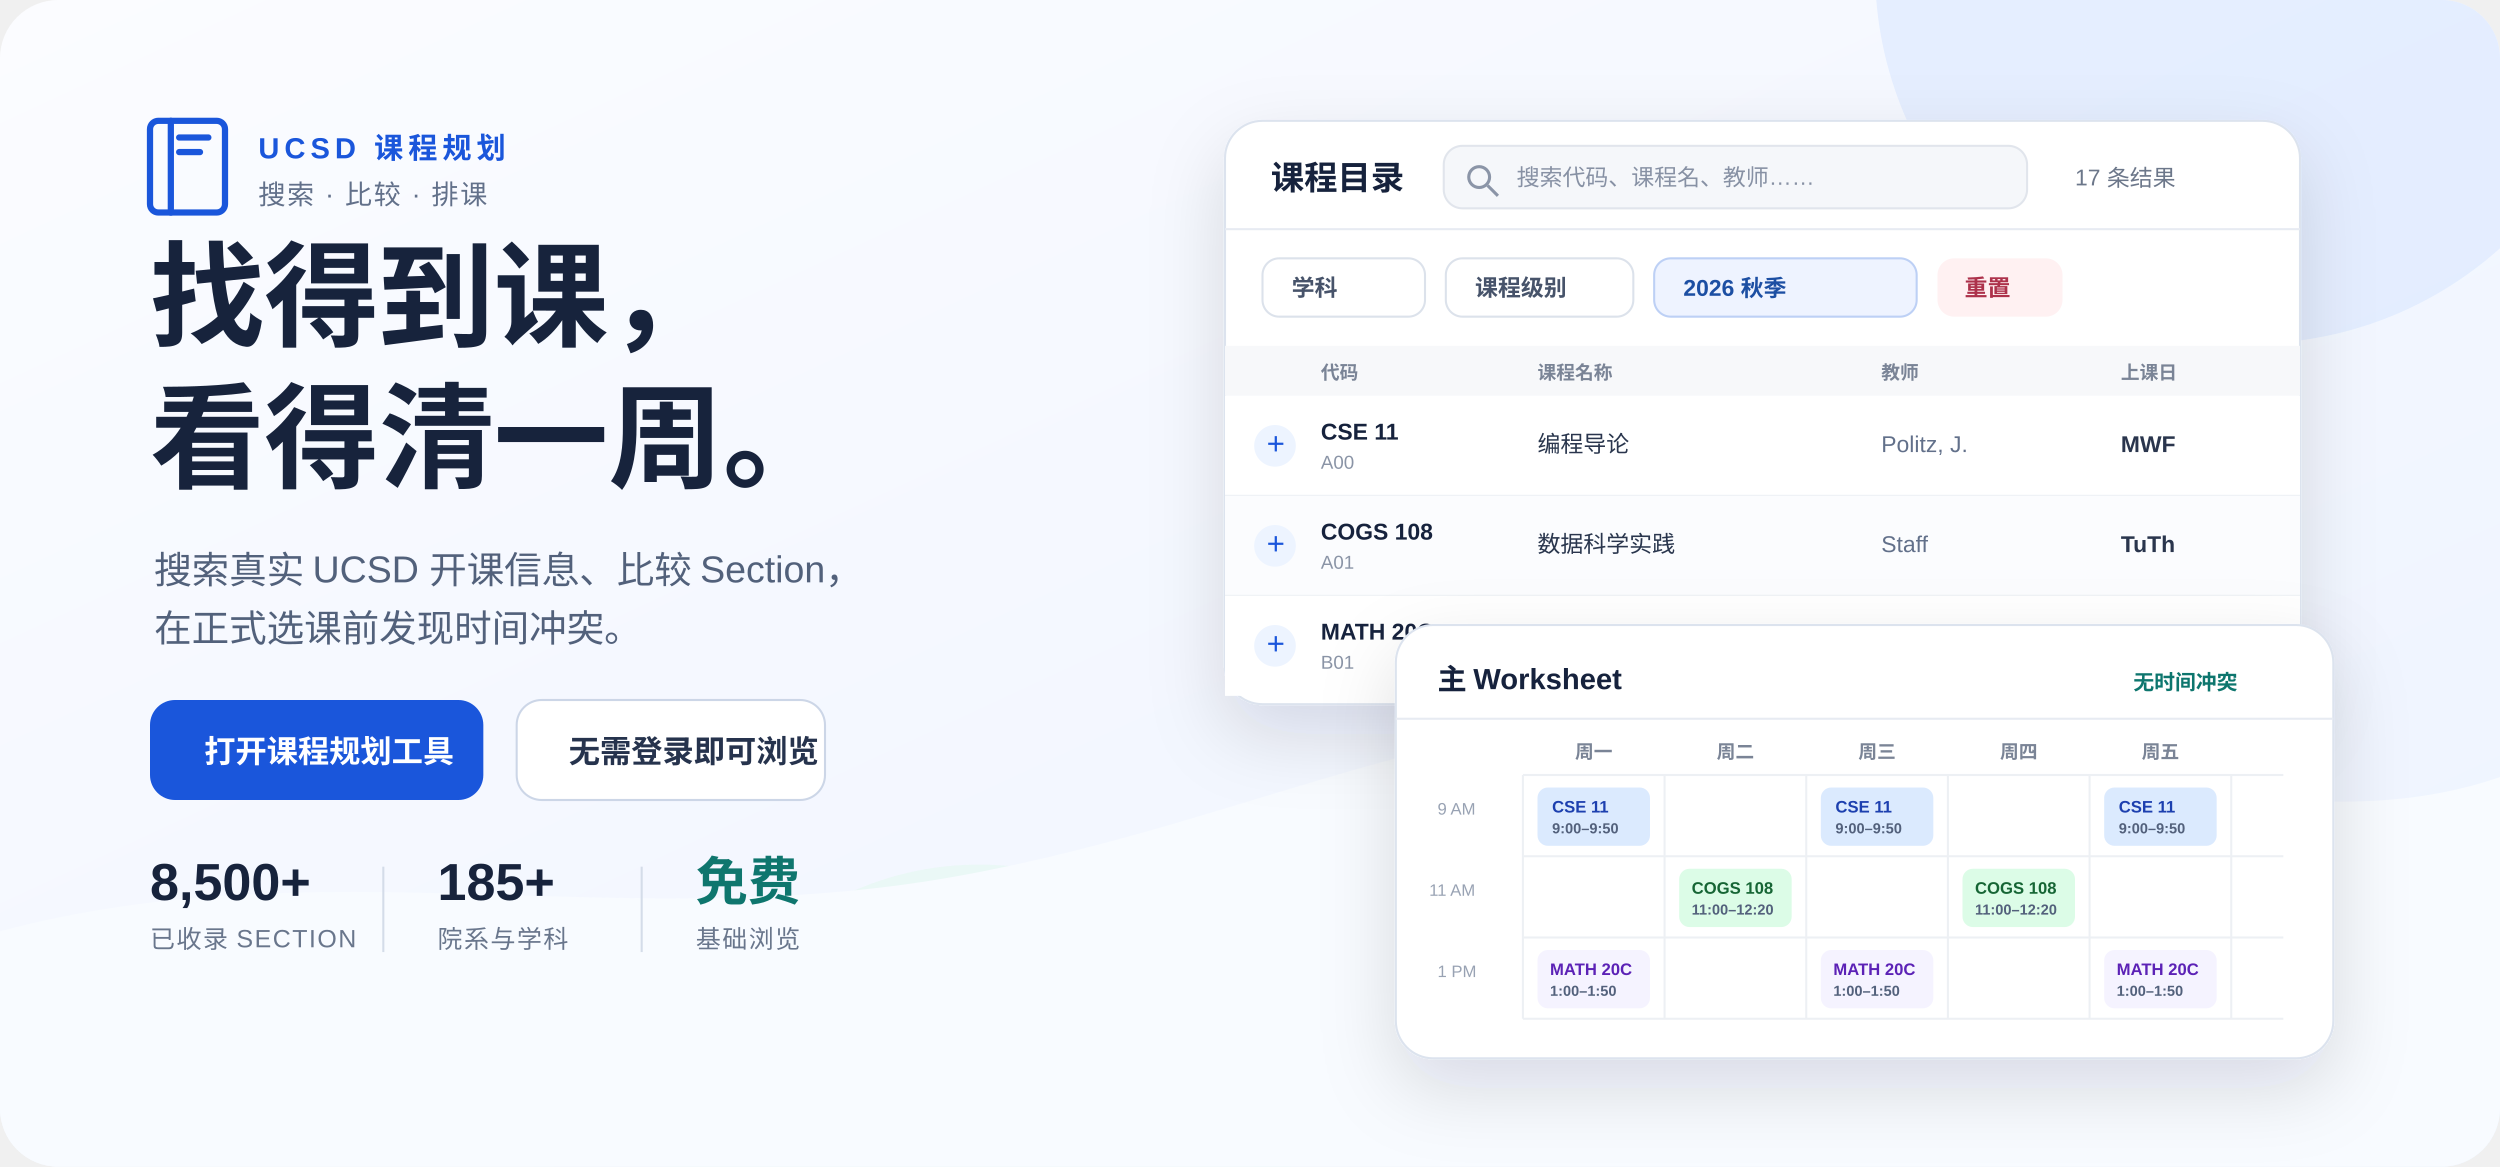
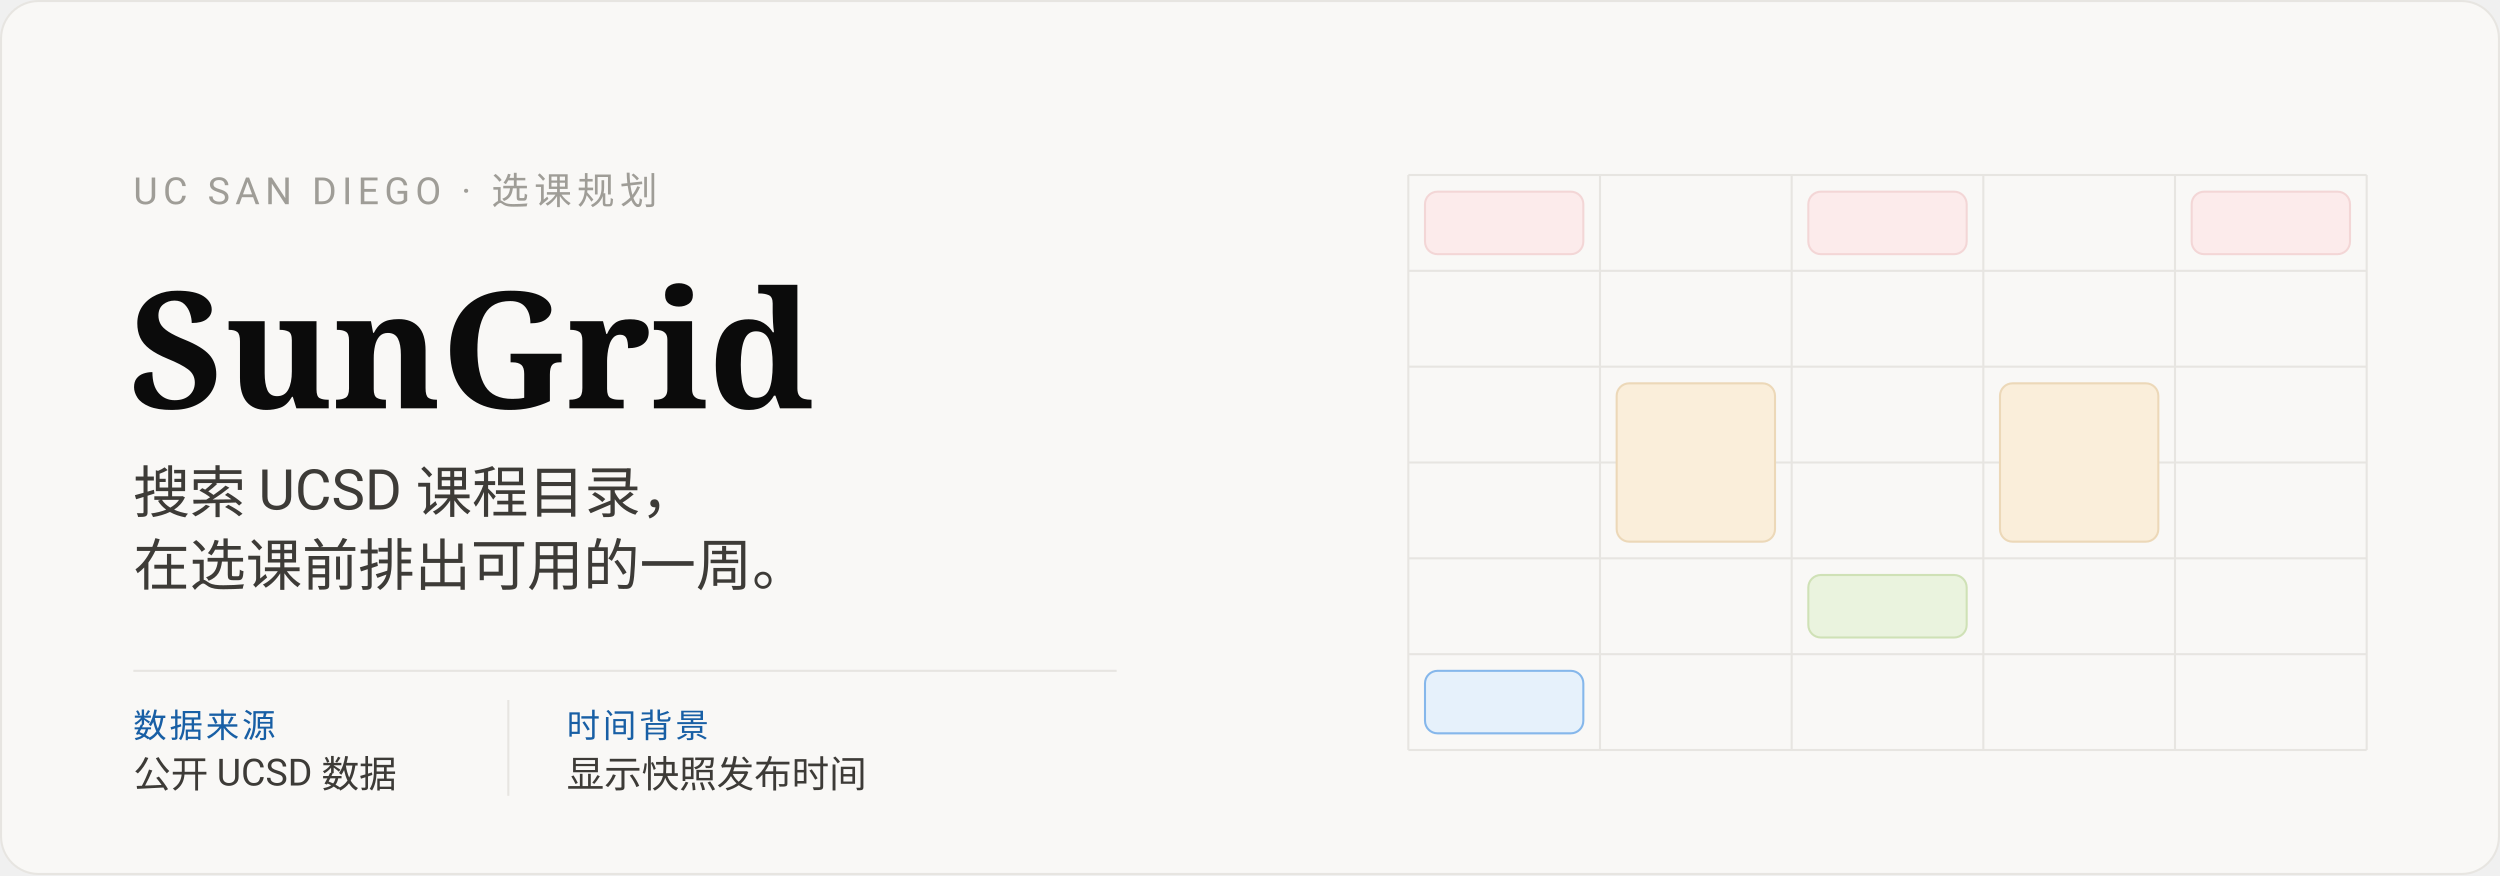
- <svg xmlns="http://www.w3.org/2000/svg" viewBox="0 0 1200 560" role="img" aria-labelledby="title desc">
-   <defs>
-     <linearGradient id="bg" x1="0" y1="0" x2="1" y2="1">
-       <stop offset="0" stop-color="#fbfcff" />
-       <stop offset="1" stop-color="#edf3ff" />
-     </linearGradient>
-     <filter id="shadow" x="-20%" y="-20%" width="140%" height="160%">
-       <feDropShadow dx="0" dy="14" stdDeviation="18" flood-color="#17233c" flood-opacity=".13" />
-     </filter>
-     <clipPath id="frame">
-       <rect width="1200" height="560" rx="28" />
-     </clipPath>
-   </defs>
-   <g clip-path="url(#frame)">
-     <rect width="1200" height="560" fill="url(#bg)" />
-     <circle cx="1080" cy="-15" r="180" fill="#dbe8ff" opacity=".65" />
-     <circle cx="470" cy="565" r="150" fill="#e7f8f3" opacity=".75" />
-     <path d="M0 447C154 406 298 449 457 421s268-101 430-71 240 48 313 23v187H0Z" fill="#f8fbff" />
-     <g transform="translate(72 58)">
-       <rect width="36" height="44" rx="4" fill="none" stroke="#1a56db" stroke-width="3" />
-       <path d="M10 0v44M14 8h14M14 15h10" stroke="#1a56db" stroke-width="3" stroke-linecap="round" />
-       <text x="52" y="18" fill="#1a56db" font-family="Arial, 'PingFang SC', 'Microsoft YaHei', sans-serif" font-size="14" font-weight="700" letter-spacing="2.4">UCSD 课程规划</text>
-       <text x="52" y="40" fill="#62708a" font-family="Arial, 'PingFang SC', 'Microsoft YaHei', sans-serif" font-size="13" letter-spacing=".8">搜索 · 比较 · 排课</text>
+ <svg xmlns="http://www.w3.org/2000/svg" width="1200" height="420" viewBox="0 0 1200 420" role="img" aria-labelledby="hero-title hero-desc">
+   <rect x="0.5" y="0.5" width="1199" height="419" rx="18" fill="#f9f8f6" stroke="#e7e5e1" />
+   <g id="week-grid">
+     <g fill="none" stroke="#e7e5e1">
+       <path d="M676 84h460" />
+       <path d="M676 130h460" />
+       <path d="M676 176h460" />
+       <path d="M676 222h460" />
+       <path d="M676 268h460" />
+       <path d="M676 314h460" />
+       <path d="M676 360h460" />
+       <path d="M676 84v276" />
+       <path d="M768 84v276" />
+       <path d="M860 84v276" />
+       <path d="M952 84v276" />
+       <path d="M1044 84v276" />
+       <path d="M1136 84v276" />
    </g>
-     <text x="72" y="162" fill="#17233c" font-family="'PingFang SC', 'Microsoft YaHei', Arial, sans-serif" font-size="55" font-weight="700">
-       <tspan x="72">找得到课，</tspan>
-       <tspan x="72" dy="68">看得清一周。</tspan>
-     </text>
-     <text x="74" y="280" fill="#52617b" font-family="Arial, 'PingFang SC', 'Microsoft YaHei', sans-serif" font-size="18">
-       <tspan x="74">搜索真实 UCSD 开课信息、比较 Section，</tspan>
-       <tspan x="74" dy="28">在正式选课前发现时间冲突。</tspan>
-     </text>
-     <g transform="translate(72 336)" font-family="Arial, 'PingFang SC', 'Microsoft YaHei', sans-serif">
-       <rect width="160" height="48" rx="12" fill="#1a56db" />
-       <text x="26" y="30" fill="#fff" font-size="15" font-weight="700">打开课程规划工具</text>
-       <rect x="176" width="148" height="48" rx="12" fill="#fff" stroke="#ccd6e7" />
-       <text x="201" y="30" fill="#26334d" font-size="15" font-weight="700">无需登录即可浏览</text>
+     <g>
+       <rect x="684" y="92" width="76" height="30" rx="6" fill="#fcebeb" stroke="#f3d6d6" />
+       <rect x="868" y="92" width="76" height="30" rx="6" fill="#fcebeb" stroke="#f3d6d6" />
+       <rect x="1052" y="92" width="76" height="30" rx="6" fill="#fcebeb" stroke="#f3d6d6" />
+       <rect x="776" y="184" width="76" height="76" rx="6" fill="#faeeda" stroke="#ecd8b8" />
+       <rect x="960" y="184" width="76" height="76" rx="6" fill="#faeeda" stroke="#ecd8b8" />
+       <rect x="868" y="276" width="76" height="30" rx="6" fill="#eaf3de" stroke="#cfe1b6" />
+       <rect x="684" y="322" width="76" height="30" rx="6" fill="#e6f1fb" stroke="#85b7eb" />
    </g>
-     <g transform="translate(72 432)" font-family="Arial, 'PingFang SC', 'Microsoft YaHei', sans-serif">
-       <text y="0" fill="#17233c" font-size="25" font-weight="700">8,500+</text>
-       <text y="23" fill="#69768c" font-size="12" letter-spacing=".7">已收录 SECTION</text>
-       <line x1="112" y1="-16" x2="112" y2="25" stroke="#d4dce9" />
-       <text x="138" y="0" fill="#17233c" font-size="25" font-weight="700">185+</text>
-       <text x="138" y="23" fill="#69768c" font-size="12" letter-spacing=".7">院系与学科</text>
-       <line x1="236" y1="-16" x2="236" y2="25" stroke="#d4dce9" />
-       <text x="262" y="0" fill="#0f766e" font-size="25" font-weight="700">免费</text>
-       <text x="262" y="23" fill="#69768c" font-size="12" letter-spacing=".7">基础浏览</text>
-     </g>
-     <g transform="translate(588 58)" filter="url(#shadow)" font-family="Arial, 'PingFang SC', 'Microsoft YaHei', sans-serif">
-       <rect width="516" height="280" rx="18" fill="#fff" stroke="#dce3ee" />
-       <path d="M0 52h516" stroke="#e7ebf2" />
-       <text x="22" y="33" fill="#17233c" font-size="16" font-weight="700">课程目录</text>
-       <rect x="105" y="12" width="280" height="30" rx="9" fill="#f5f7fa" stroke="#e1e5ec" />
-       <circle cx="122" cy="27" r="5" fill="none" stroke="#8b95a7" stroke-width="1.5" />
-       <path d="m126 31 5 5" stroke="#8b95a7" stroke-width="1.5" />
-       <text x="140" y="31" fill="#8791a4" font-size="11">搜索代码、课程名、教师……</text>
-       <text x="408" y="31" fill="#6c778a" font-size="11">17 条结果</text>
-       <g transform="translate(18 66)" font-size="11" font-weight="700">
-         <rect width="78" height="28" rx="8" fill="#fff" stroke="#dce2eb" />
-         <text x="14" y="18" fill="#46536a">学科</text>
-         <rect x="88" width="90" height="28" rx="8" fill="#fff" stroke="#dce2eb" />
-         <text x="102" y="18" fill="#46536a">课程级别</text>
-         <rect x="188" width="126" height="28" rx="8" fill="#eef3ff" stroke="#bdd0f5" />
-         <text x="202" y="18" fill="#1e4fa3">2026 秋季</text>
-         <rect x="324" width="60" height="28" rx="8" fill="#fff1f2" />
-         <text x="337" y="18" fill="#ad334c">重置</text>
-       </g>
-       <g transform="translate(0 108)">
-         <rect width="516" height="24" fill="#f7f8fa" />
-         <text x="46" y="16" fill="#7a8496" font-size="9" font-weight="700">代码</text>
-         <text x="150" y="16" fill="#7a8496" font-size="9" font-weight="700">课程名称</text>
-         <text x="315" y="16" fill="#7a8496" font-size="9" font-weight="700">教师</text>
-         <text x="430" y="16" fill="#7a8496" font-size="9" font-weight="700">上课日</text>
-       </g>
-       <g font-size="11">
-         <g transform="translate(0 132)">
-           <rect width="516" height="48" fill="#fff" />
-           <path d="M0 48h516" stroke="#edf0f4" />
-           <circle cx="24" cy="24" r="10" fill="#edf4ff" />
-           <text x="20" y="28" fill="#1a56db" font-size="15">+</text>
-           <text x="46" y="21" fill="#17233c" font-weight="700">CSE 11</text>
-           <text x="46" y="35" fill="#8a94a6" font-size="9">A00</text>
-           <text x="150" y="27" fill="#29364d">编程导论</text>
-           <text x="315" y="27" fill="#62708a">Politz, J.</text>
-           <text x="430" y="27" fill="#29364d" font-weight="700">MWF</text>
-         </g>
-         <g transform="translate(0 180)">
-           <rect width="516" height="48" fill="#fbfcfe" />
-           <path d="M0 48h516" stroke="#edf0f4" />
-           <circle cx="24" cy="24" r="10" fill="#edf4ff" />
-           <text x="20" y="28" fill="#1a56db" font-size="15">+</text>
-           <text x="46" y="21" fill="#17233c" font-weight="700">COGS 108</text>
-           <text x="46" y="35" fill="#8a94a6" font-size="9">A01</text>
-           <text x="150" y="27" fill="#29364d">数据科学实践</text>
-           <text x="315" y="27" fill="#62708a">Staff</text>
-           <text x="430" y="27" fill="#29364d" font-weight="700">TuTh</text>
-         </g>
-         <g transform="translate(0 228)">
-           <rect width="516" height="48" rx="0 0 18 18" fill="#fff" />
-           <circle cx="24" cy="24" r="10" fill="#edf4ff" />
-           <text x="20" y="28" fill="#1a56db" font-size="15">+</text>
-           <text x="46" y="21" fill="#17233c" font-weight="700">MATH 20C</text>
-           <text x="46" y="35" fill="#8a94a6" font-size="9">B01</text>
-           <text x="150" y="27" fill="#29364d">微积分与解析几何</text>
-           <text x="315" y="27" fill="#62708a">Staff</text>
-           <text x="430" y="27" fill="#29364d" font-weight="700">MWF</text>
-         </g>
-       </g>
-     </g>
-     <g transform="translate(670 300)" filter="url(#shadow)" font-family="Arial, 'PingFang SC', 'Microsoft YaHei', sans-serif">
-       <rect width="450" height="208" rx="18" fill="#fff" stroke="#dce3ee" />
-       <text x="20" y="31" fill="#17233c" font-size="14" font-weight="700">主 Worksheet</text>
-       <text x="354" y="31" fill="#0f766e" font-size="10" font-weight="700">无时间冲突</text>
-       <path d="M0 45h450" stroke="#e7ebf2" />
-       <g fill="#7a8496" font-size="9" font-weight="700" text-anchor="middle">
-         <text x="95" y="64">周一</text>
-         <text x="163" y="64">周二</text>
-         <text x="231" y="64">周三</text>
-         <text x="299" y="64">周四</text>
-         <text x="367" y="64">周五</text>
-       </g>
-       <g stroke="#edf0f4">
-         <path d="M61 72h365M61 111h365M61 150h365M61 189h365" />
-         <path d="M61 72v117M129 72v117M197 72v117M265 72v117M333 72v117M401 72v117" />
-       </g>
-       <g fill="#98a2b3" font-size="8">
-         <text x="20" y="91">9 AM</text>
-         <text x="16" y="130">11 AM</text>
-         <text x="20" y="169">1 PM</text>
-       </g>
-       <g font-size="8" font-weight="700">
-         <rect x="68" y="78" width="54" height="28" rx="5" fill="#dbeafe" />
-         <text x="75" y="90" fill="#1e40af">CSE 11</text>
-         <text x="75" y="100" fill="#52617b" font-size="7">9:00–9:50</text>
-         <rect x="204" y="78" width="54" height="28" rx="5" fill="#dbeafe" />
-         <text x="211" y="90" fill="#1e40af">CSE 11</text>
-         <text x="211" y="100" fill="#52617b" font-size="7">9:00–9:50</text>
-         <rect x="340" y="78" width="54" height="28" rx="5" fill="#dbeafe" />
-         <text x="347" y="90" fill="#1e40af">CSE 11</text>
-         <text x="347" y="100" fill="#52617b" font-size="7">9:00–9:50</text>
-         <rect x="136" y="117" width="54" height="28" rx="5" fill="#dcfce7" />
-         <text x="142" y="129" fill="#166534">COGS 108</text>
-         <text x="142" y="139" fill="#52617b" font-size="7">11:00–12:20</text>
-         <rect x="272" y="117" width="54" height="28" rx="5" fill="#dcfce7" />
-         <text x="278" y="129" fill="#166534">COGS 108</text>
-         <text x="278" y="139" fill="#52617b" font-size="7">11:00–12:20</text>
-         <rect x="68" y="156" width="54" height="28" rx="5" fill="#f5f3ff" />
-         <text x="74" y="168" fill="#5b21b6">MATH 20C</text>
-         <text x="74" y="178" fill="#52617b" font-size="7">1:00–1:50</text>
-         <rect x="204" y="156" width="54" height="28" rx="5" fill="#f5f3ff" />
-         <text x="210" y="168" fill="#5b21b6">MATH 20C</text>
-         <text x="210" y="178" fill="#52617b" font-size="7">1:00–1:50</text>
-         <rect x="340" y="156" width="54" height="28" rx="5" fill="#f5f3ff" />
-         <text x="346" y="168" fill="#5b21b6">MATH 20C</text>
-         <text x="346" y="178" fill="#52617b" font-size="7">1:00–1:50</text>
-       </g>
+   </g>
+   <g font-family="-apple-system, BlinkMacSystemFont, 'Segoe UI', 'PingFang SC', 'Microsoft YaHei', Roboto, sans-serif">
+     <text x="64" y="98" font-family="-apple-system, BlinkMacSystemFont, 'Segoe UI', 'PingFang SC', 'Microsoft YaHei', Roboto, sans-serif" font-size="18" letter-spacing="2.6" fill="#9f9d97">UC SAN DIEGO · 选课规划</text>
+     <text x="62" y="196" font-family="Georgia, 'Songti SC', serif" font-size="78" font-weight="700" fill="#0b0b0b">SunGrid</text>
+     <text x="64" y="246" font-size="27" fill="#3d3b37">搜索 UCSD 课程目录，</text>
+     <text x="64" y="281" font-size="27" fill="#3d3b37">在选课前排出可用的一周。</text>
+     <path d="M64 322h472" stroke="#e7e5e1" />
+     <g font-family="-apple-system, BlinkMacSystemFont, 'Segoe UI', 'PingFang SC', 'Microsoft YaHei', Roboto, sans-serif">
+       <text x="64" y="354" font-size="16" letter-spacing="1.4" fill="#185fa5">数据来源</text>
+       <text x="64" y="378" font-size="18" fill="#3d3b37">公开 UCSD 数据</text>
+       <path d="M244 336v46" stroke="#e7e5e1" />
+       <text x="272" y="354" font-size="16" letter-spacing="1.4" fill="#185fa5">时间背景</text>
+       <text x="272" y="378" font-size="18" fill="#3d3b37">显示快照发布时间</text>
    </g>
  </g>
</svg>
